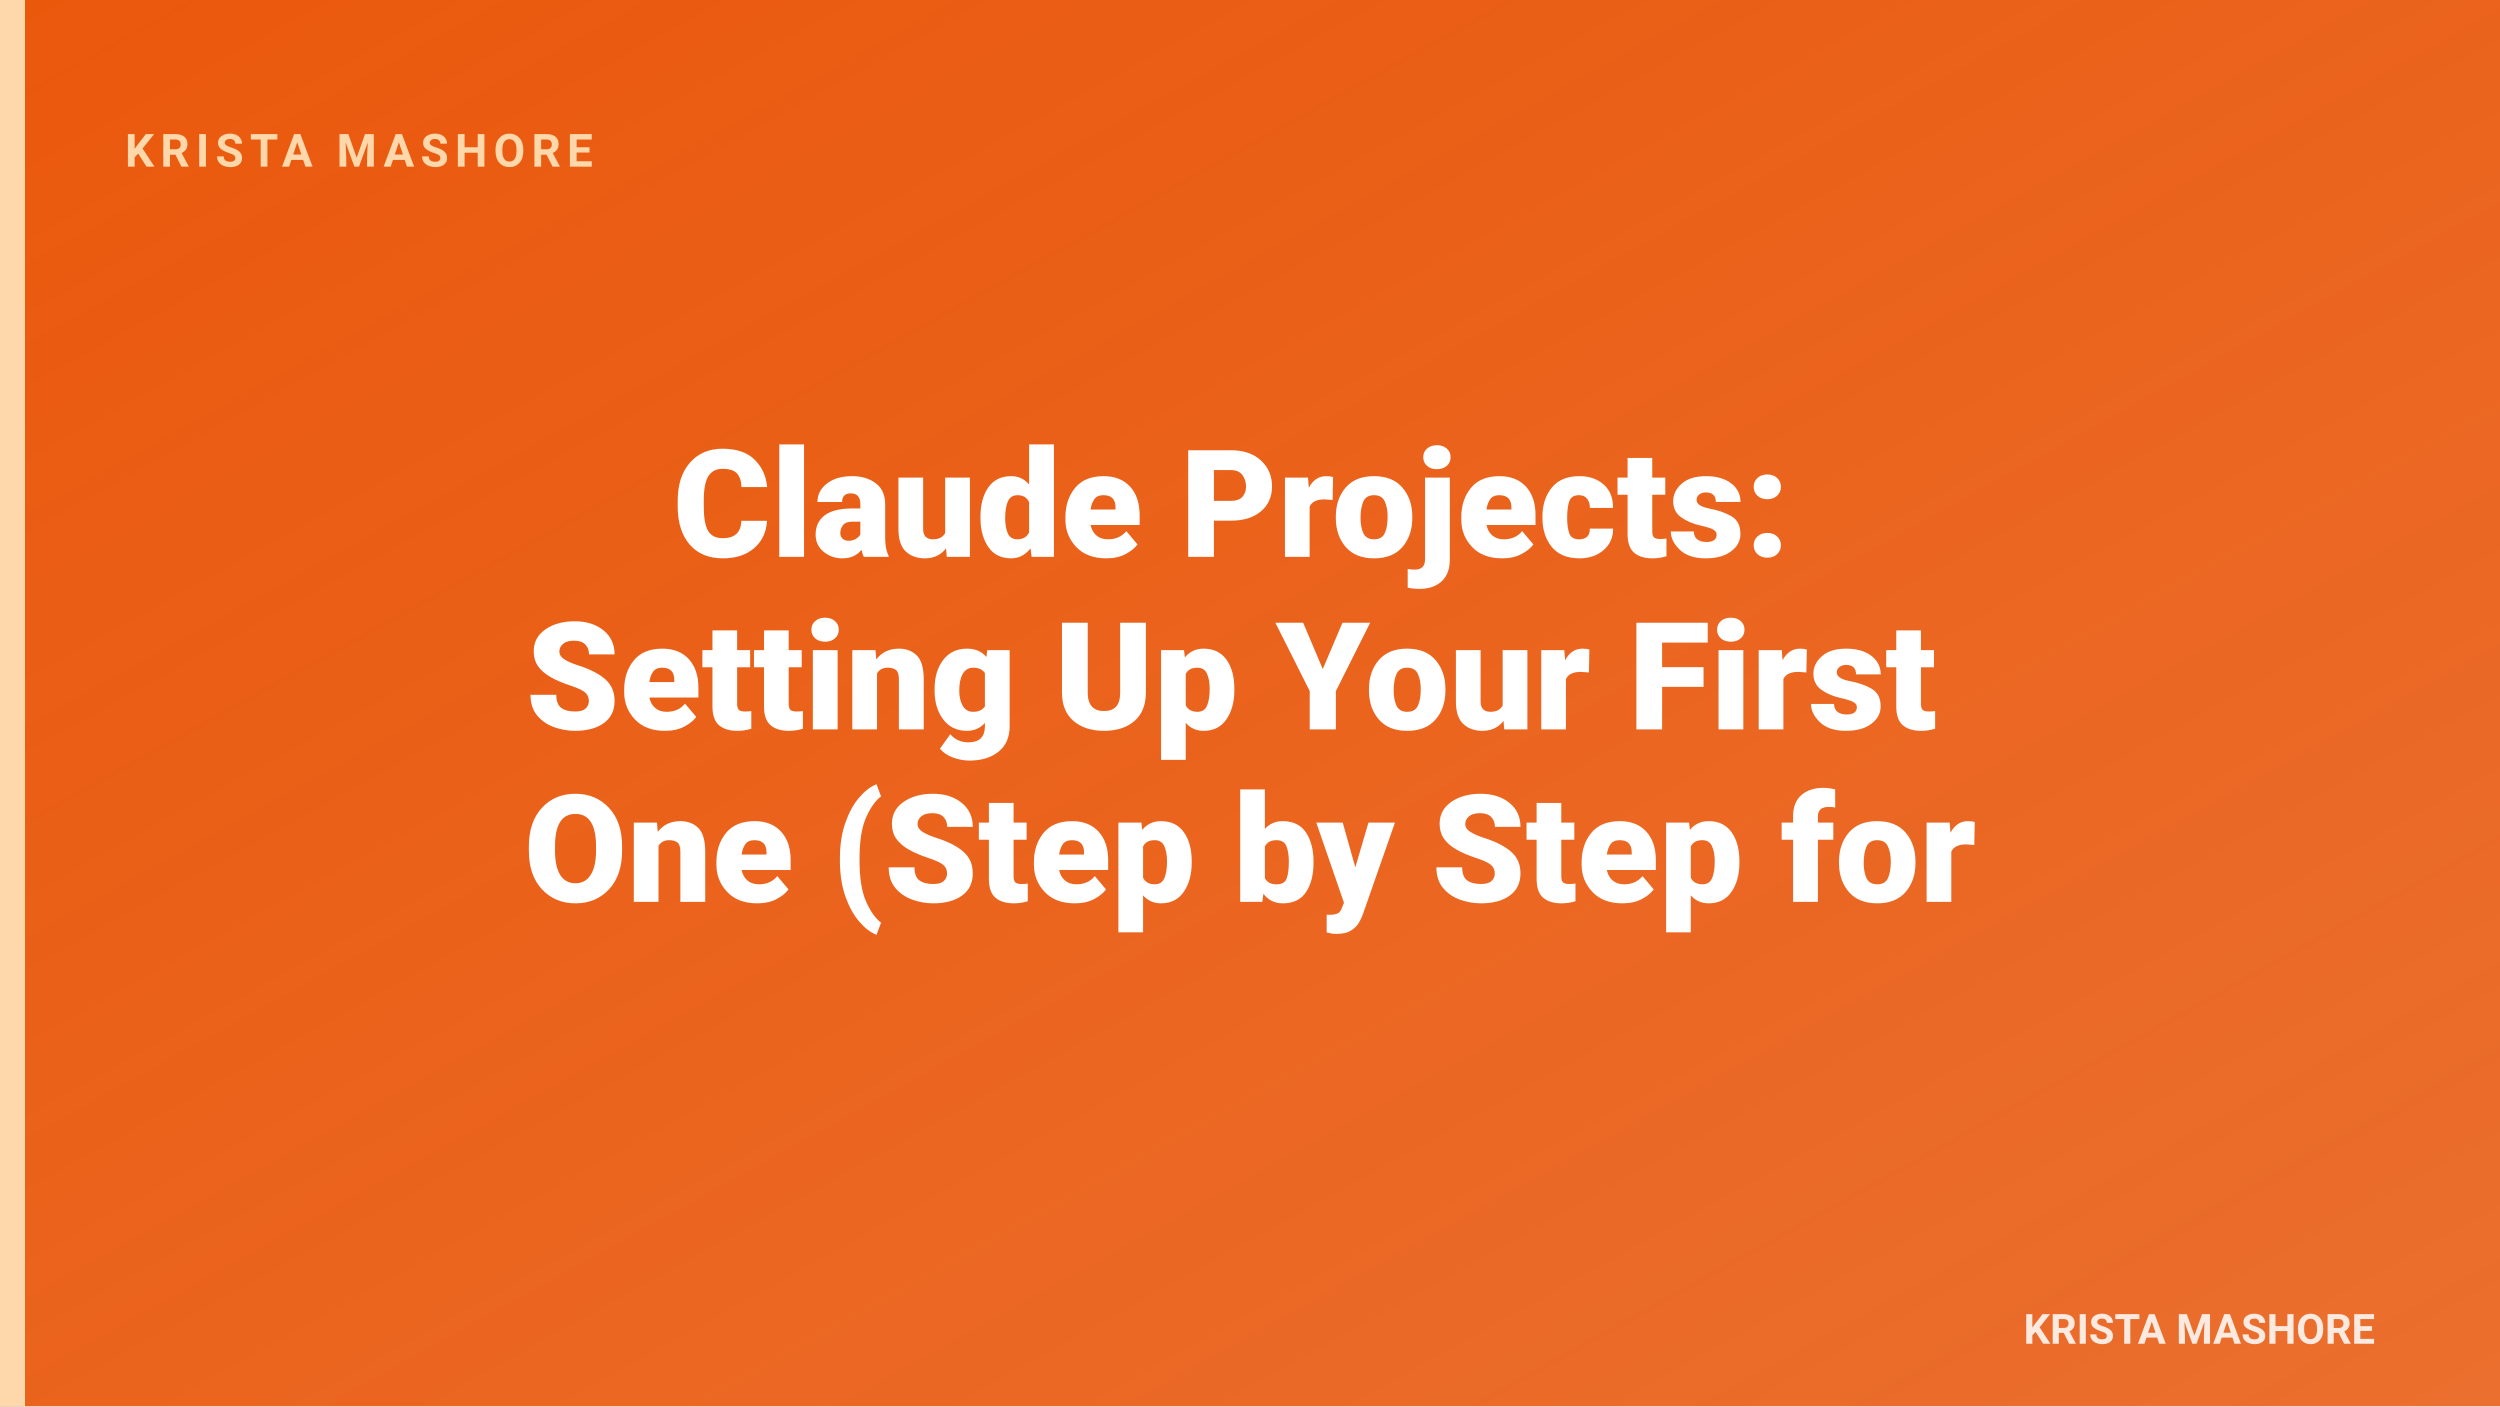
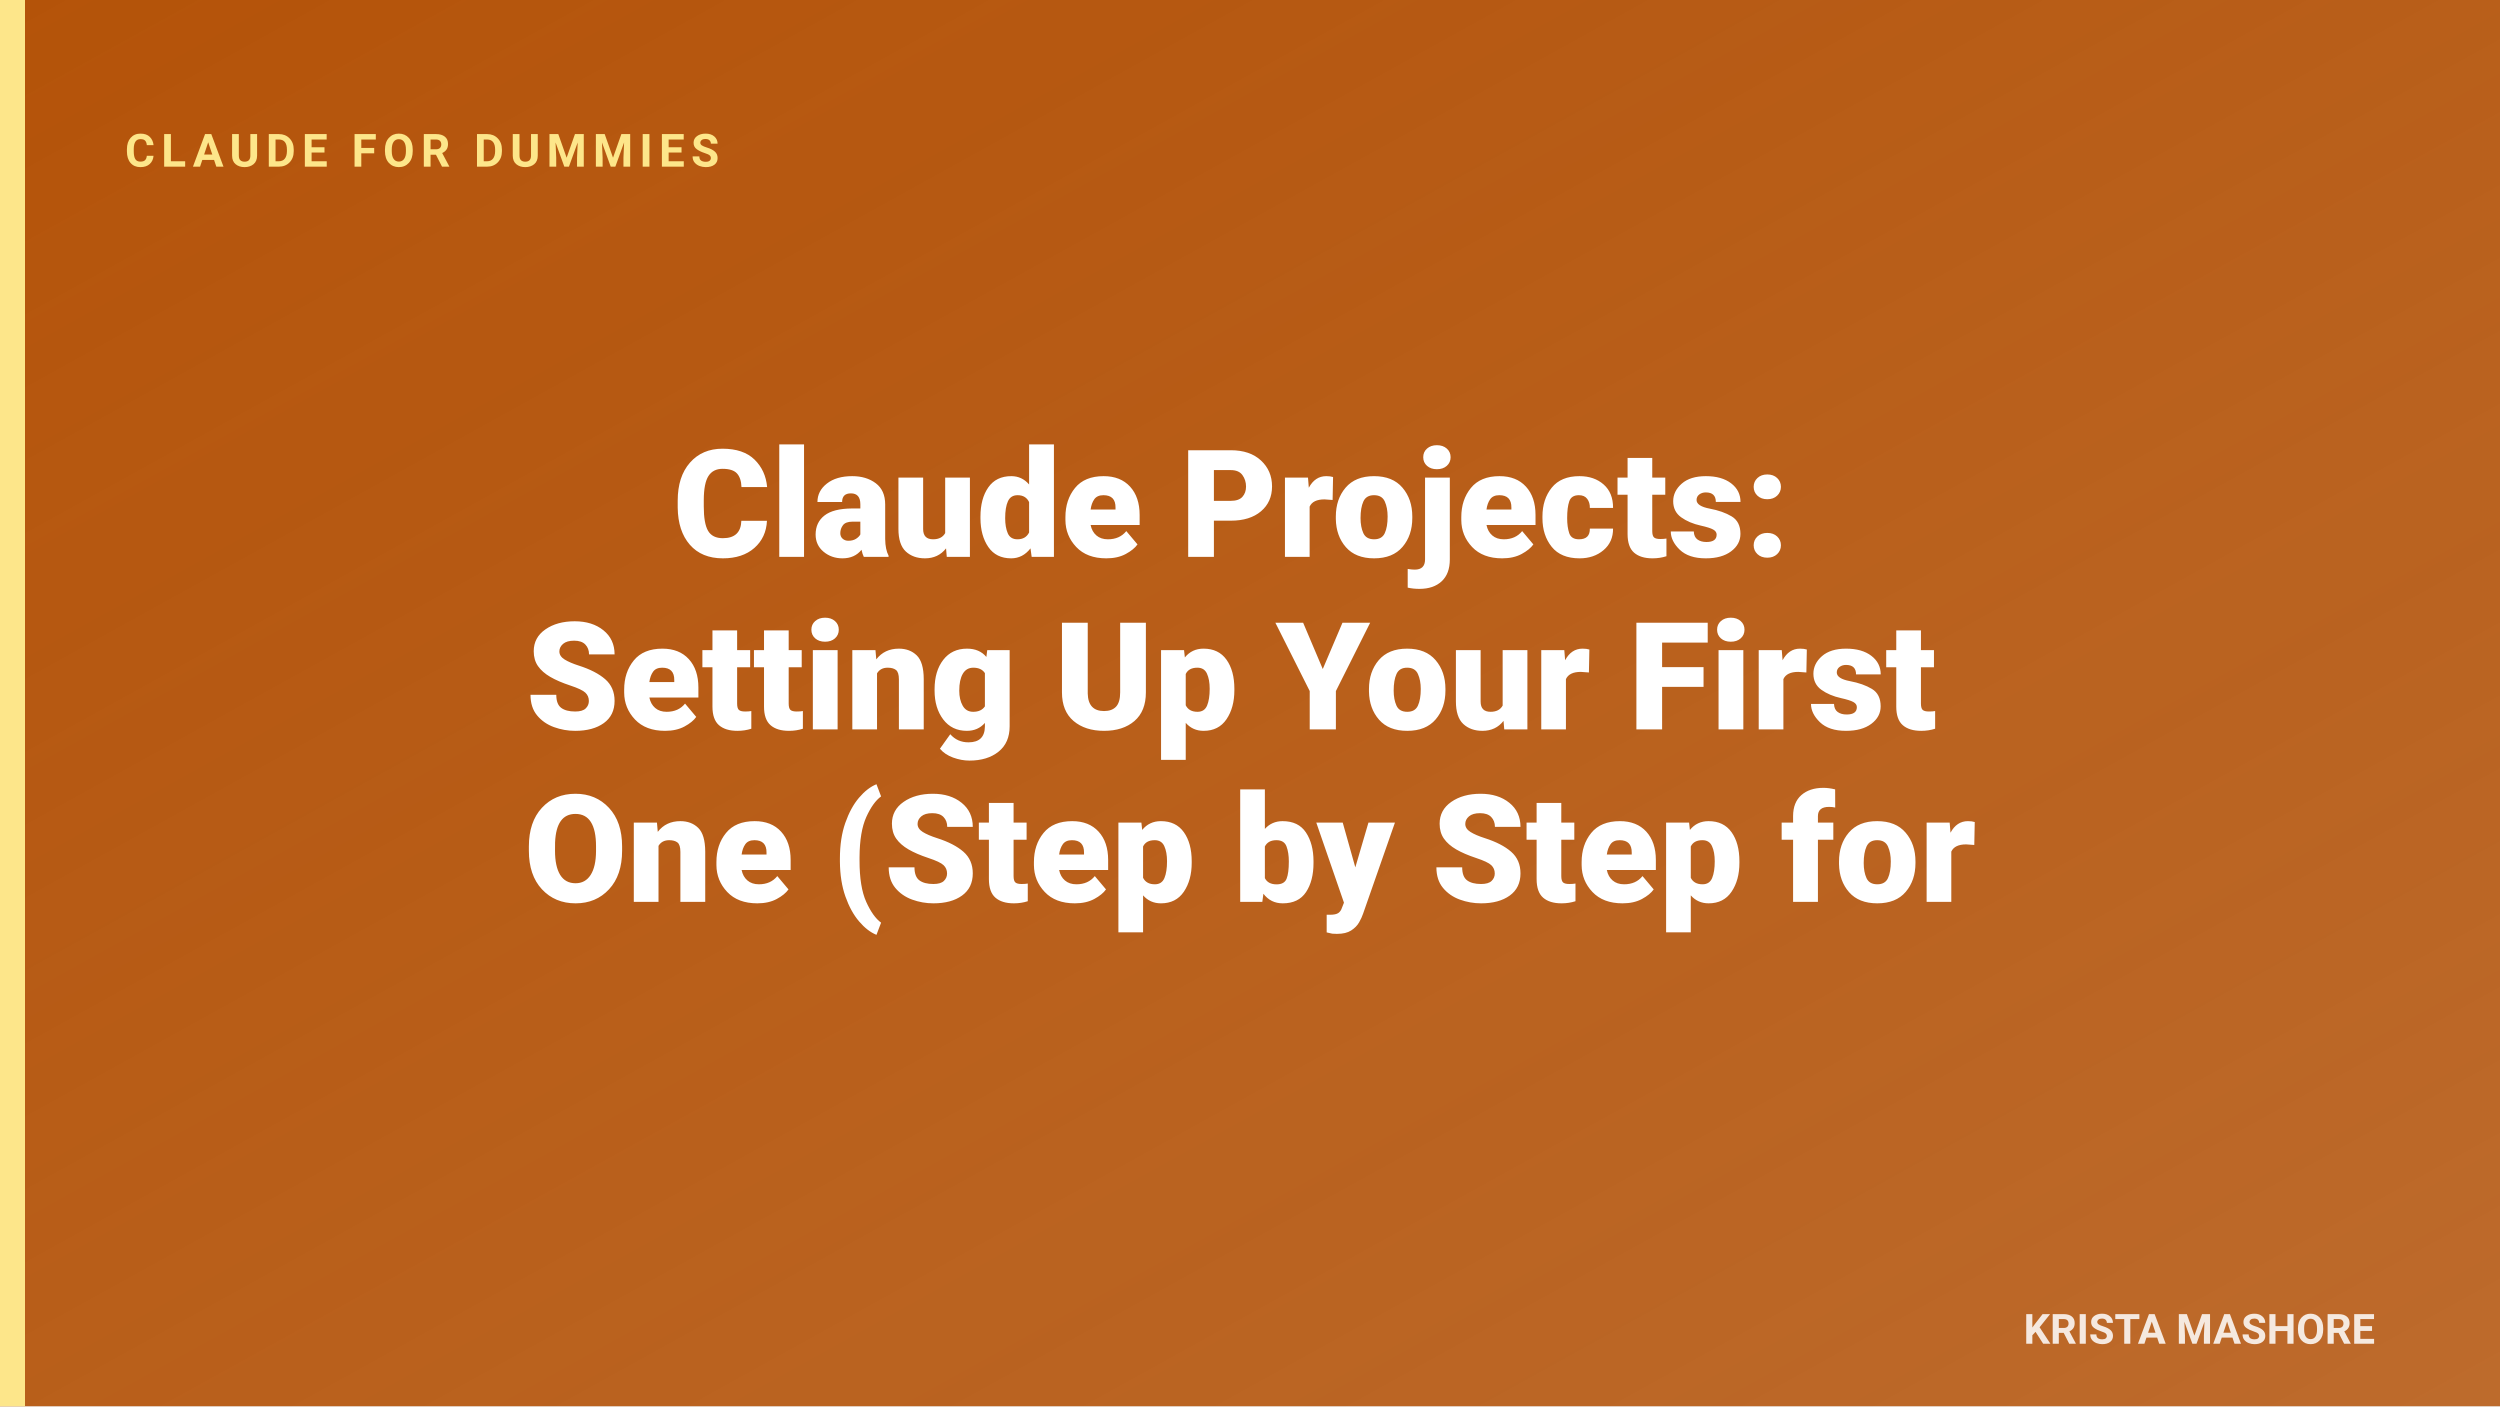
<svg xmlns="http://www.w3.org/2000/svg" width="1200" height="675" viewBox="0 0 1200 675" role="img" aria-label="Claude Projects: Setting Up Your First One (Step by Step for Business Owners)">
  <defs>
    <linearGradient id="bg" x1="0%" y1="0%" x2="100%" y2="100%">
-       <stop offset="0%" stop-color="#EA580C" />
-       <stop offset="100%" stop-color="#EA580C" stop-opacity="0.85" />
+       <stop offset="0%" stop-color="#B45309" />
+       <stop offset="100%" stop-color="#B45309" stop-opacity="0.85" />
    </linearGradient>
  </defs>
  <rect width="1200" height="675" fill="url(#bg)" />
-   <rect x="0" y="0" width="12" height="675" fill="#FED7AA" />
-   <text x="60" y="80" font-family="-apple-system, BlinkMacSystemFont, 'Segoe UI', Roboto, sans-serif" font-size="22" font-weight="600" fill="#FED7AA" letter-spacing="3">KRISTA MASHORE</text>
+   <rect x="0" y="0" width="12" height="675" fill="#FDE68A" />
+   <text x="60" y="80" font-family="-apple-system, BlinkMacSystemFont, 'Segoe UI', Roboto, sans-serif" font-size="22" font-weight="600" fill="#FDE68A" letter-spacing="3">CLAUDE FOR DUMMIES</text>
  <text font-family="-apple-system, BlinkMacSystemFont, 'Segoe UI', Roboto, sans-serif" font-size="72" font-weight="800" fill="#FFFFFF" text-anchor="middle">
    <tspan x="600" y="267.3">Claude Projects:</tspan>
    <tspan x="600" y="350.1">Setting Up Your First</tspan>
    <tspan x="600" y="432.9">One (Step by Step for</tspan>
  </text>
  <text x="1140" y="645" font-family="-apple-system, BlinkMacSystemFont, 'Segoe UI', Roboto, sans-serif" font-size="20" font-weight="600" fill="#FFFFFF" text-anchor="end" opacity="0.85">KRISTA MASHORE</text>
</svg>
